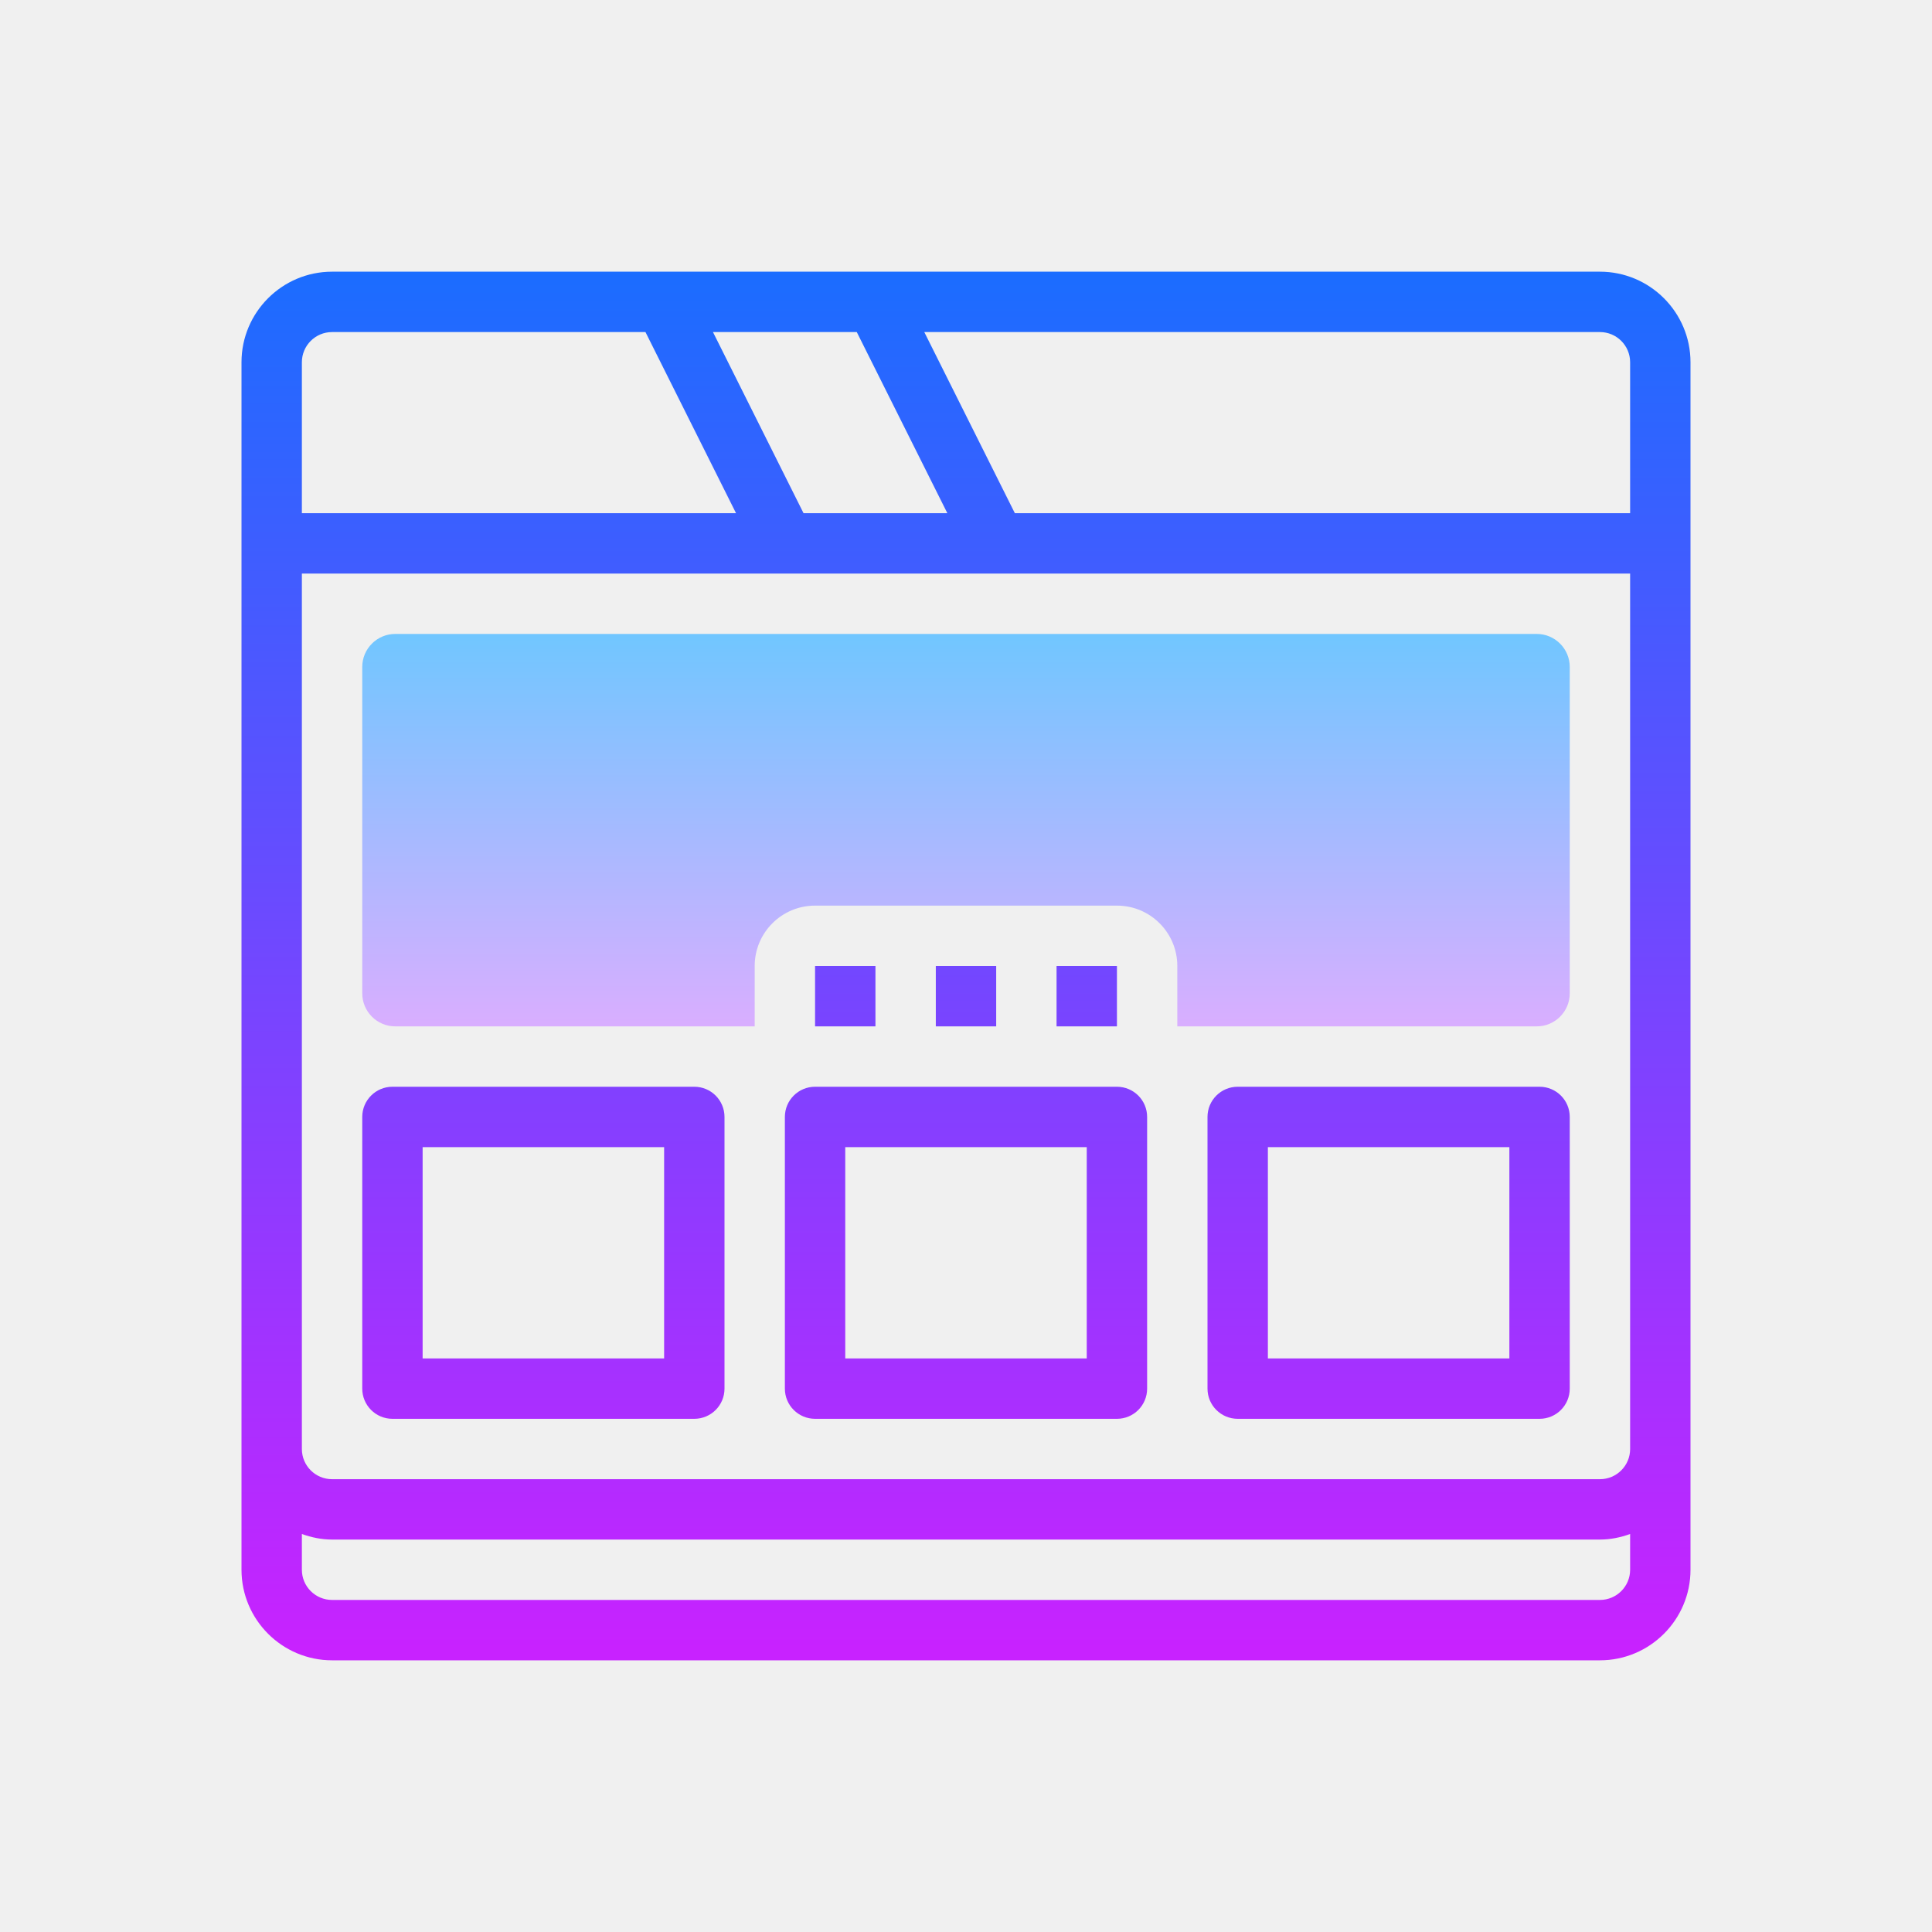
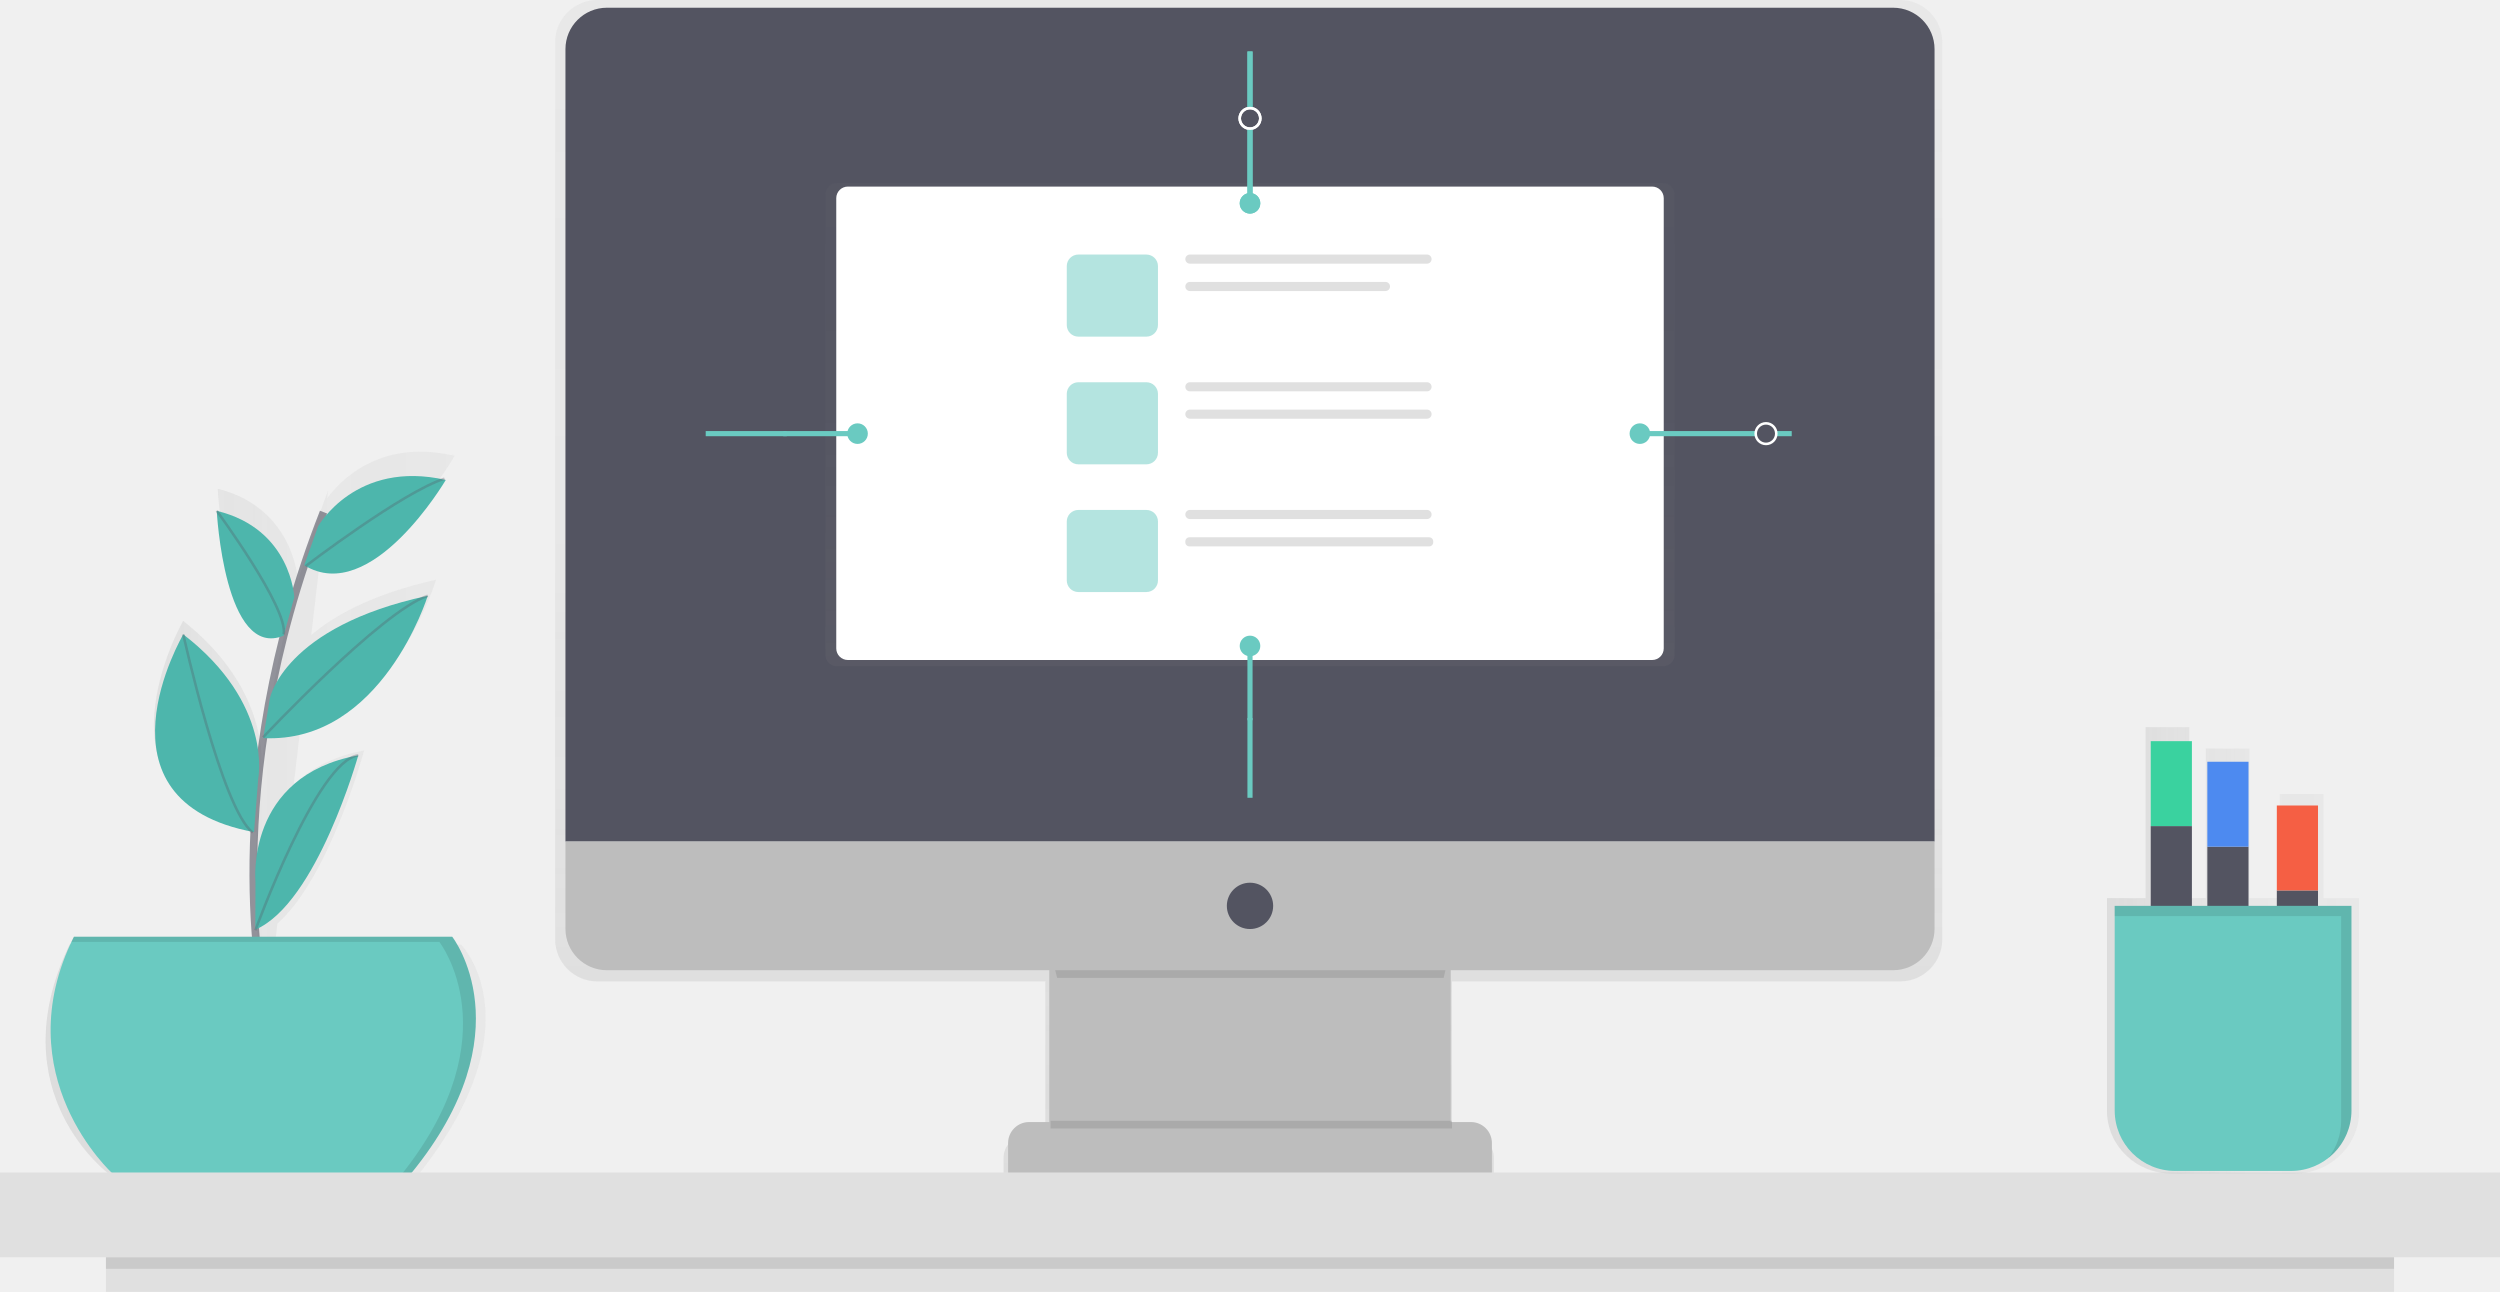
- <svg xmlns="http://www.w3.org/2000/svg" viewBox="0 0 64 64" width="64px" height="64px">
-   <linearGradient id="G0xt5Jc3VFs2RO0nO8MMaa" x1="32" x2="32" y1="20.557" y2="35.614" gradientUnits="userSpaceOnUse">
-     <stop offset="0" stop-color="#6dc7ff" />
-     <stop offset="1" stop-color="#e6abff" />
-   </linearGradient>
-   <path fill="url(#G0xt5Jc3VFs2RO0nO8MMaa)" d="M50.905,21H13.095C12.49,21,12,21.49,12,22.095v10.809C12,33.51,12.49,34,13.095,34H25v-2 c0-1.105,0.895-2,2-2h10c1.105,0,2,0.895,2,2v2h11.905C51.51,34,52,33.51,52,32.905V22.095C52,21.49,51.51,21,50.905,21z" />
-   <linearGradient id="G0xt5Jc3VFs2RO0nO8MMab" x1="32" x2="32" y1="8.787" y2="54.617" gradientUnits="userSpaceOnUse">
-     <stop offset="0" stop-color="#1a6dff" />
-     <stop offset="1" stop-color="#c822ff" />
-   </linearGradient>
-   <path fill="url(#G0xt5Jc3VFs2RO0nO8MMab)" d="M53,9H11c-1.654,0-3,1.346-3,3v40c0,1.654,1.346,3,3,3h42c1.654,0,3-1.346,3-3V12 C56,10.346,54.654,9,53,9z M28.382,11l3,6h-4.764l-3-6H28.382z M10,12c0-0.552,0.448-1,1-1h10.382l3,6H10V12z M54,52 c0,0.552-0.448,1-1,1H11c-0.552,0-1-0.448-1-1v-1.184C10.314,50.928,10.647,51,11,51h42c0.353,0,0.686-0.072,1-0.184V52z M54,48 c0,0.552-0.448,1-1,1H11c-0.552,0-1-0.448-1-1V19h44V48z M54,17H33.618l-3-6H53c0.552,0,1,0.448,1,1V17z" />
-   <linearGradient id="G0xt5Jc3VFs2RO0nO8MMac" x1="18" x2="18" y1="8.787" y2="54.617" gradientUnits="userSpaceOnUse">
-     <stop offset="0" stop-color="#1a6dff" />
-     <stop offset="1" stop-color="#c822ff" />
-   </linearGradient>
-   <path fill="url(#G0xt5Jc3VFs2RO0nO8MMac)" d="M13,47h10c0.552,0,1-0.447,1-1v-9c0-0.553-0.448-1-1-1H13c-0.552,0-1,0.447-1,1v9 C12,46.553,12.448,47,13,47z M14,38h8v7h-8V38z" />
-   <linearGradient id="G0xt5Jc3VFs2RO0nO8MMad" x1="28" x2="28" y1="8.787" y2="54.617" gradientUnits="userSpaceOnUse">
-     <stop offset="0" stop-color="#1a6dff" />
-     <stop offset="1" stop-color="#c822ff" />
-   </linearGradient>
-   <rect width="2" height="2" x="27" y="32" fill="url(#G0xt5Jc3VFs2RO0nO8MMad)" />
-   <linearGradient id="G0xt5Jc3VFs2RO0nO8MMae" x1="32" x2="32" y1="8.787" y2="54.617" gradientUnits="userSpaceOnUse">
-     <stop offset="0" stop-color="#1a6dff" />
-     <stop offset="1" stop-color="#c822ff" />
-   </linearGradient>
-   <rect width="2" height="2" x="31" y="32" fill="url(#G0xt5Jc3VFs2RO0nO8MMae)" />
-   <linearGradient id="G0xt5Jc3VFs2RO0nO8MMaf" x1="36" x2="36" y1="8.787" y2="54.617" gradientUnits="userSpaceOnUse">
-     <stop offset="0" stop-color="#1a6dff" />
-     <stop offset="1" stop-color="#c822ff" />
-   </linearGradient>
-   <rect width="2" height="2" x="35" y="32" fill="url(#G0xt5Jc3VFs2RO0nO8MMaf)" />
-   <linearGradient id="G0xt5Jc3VFs2RO0nO8MMag" x1="32" x2="32" y1="8.787" y2="54.617" gradientUnits="userSpaceOnUse">
-     <stop offset="0" stop-color="#1a6dff" />
-     <stop offset="1" stop-color="#c822ff" />
-   </linearGradient>
-   <path fill="url(#G0xt5Jc3VFs2RO0nO8MMag)" d="M27,47h10c0.552,0,1-0.447,1-1v-9c0-0.553-0.448-1-1-1H27c-0.552,0-1,0.447-1,1v9 C26,46.553,26.448,47,27,47z M28,38h8v7h-8V38z" />
-   <linearGradient id="G0xt5Jc3VFs2RO0nO8MMah" x1="46" x2="46" y1="8.787" y2="54.617" gradientUnits="userSpaceOnUse">
-     <stop offset="0" stop-color="#1a6dff" />
-     <stop offset="1" stop-color="#c822ff" />
-   </linearGradient>
-   <path fill="url(#G0xt5Jc3VFs2RO0nO8MMah)" d="M41,47h10c0.552,0,1-0.447,1-1v-9c0-0.553-0.448-1-1-1H41c-0.552,0-1,0.447-1,1v9 C40,46.553,40.448,47,41,47z M42,38h8v7h-8V38z" />
+ <svg xmlns="http://www.w3.org/2000/svg" xmlns:xlink="http://www.w3.org/1999/xlink" id="a622e68e-7a65-46e9-94a9-d455de519afc" data-name="Layer 1" width="971.44" height="502" viewBox="0 0 971.44 502">
+   <defs>
+     <linearGradient id="341b0e5e-a21f-44db-b85f-76180f33f0d3" x1="599.5" y1="668.05" x2="599.5" y2="199" gradientUnits="userSpaceOnUse">
+       <stop offset="0" stop-color="gray" stop-opacity="0.25" />
+       <stop offset="0.54" stop-color="gray" stop-opacity="0.12" />
+       <stop offset="1" stop-color="gray" stop-opacity="0.1" />
+     </linearGradient>
+     <linearGradient id="9c19d1ba-0c1d-4cca-8c15-e6f3831a5e67" x1="485.72" y1="258.88" x2="485.72" y2="71.12" xlink:href="#341b0e5e-a21f-44db-b85f-76180f33f0d3" />
+     <linearGradient id="fe76f7c7-2126-4e48-920d-21143a22d340" x1="132" y1="515" x2="303" y2="515" xlink:href="#341b0e5e-a21f-44db-b85f-76180f33f0d3" />
+     <linearGradient id="2cf89a04-5a05-413b-983a-d2bc296cbb5e" x1="933" y1="568.28" x2="1031" y2="568.28" xlink:href="#341b0e5e-a21f-44db-b85f-76180f33f0d3" />
+   </defs>
+   <g opacity="0.7">
+     <path d="M852.69,199H346.31A16.37,16.37,0,0,0,330,215.42V563.94a16.37,16.37,0,0,0,16.31,16.42H520.47v60.16h-7.94a8.3,8.3,0,0,0-8.27,8.33v12.07h16.21v7.14H678.53v-7.14h16.21V648.85a8.3,8.3,0,0,0-8.27-8.33H679V640h-.51V580.36H852.69A16.37,16.37,0,0,0,869,563.94V215.42A16.37,16.37,0,0,0,852.69,199Z" transform="translate(-114.28 -199)" fill="url(#341b0e5e-a21f-44db-b85f-76180f33f0d3)" />
+   </g>
+   <rect x="407.72" y="371" width="156" height="92" fill="#bdbdbd" />
+   <g opacity="0.1">
+     <path d="M525.07,579H675.24c1.81-7.87,3.26-13,3.26-13h-157S523.11,571.11,525.07,579Z" transform="translate(-114.28 -199)" />
+   </g>
+   <path d="M235.82,3h499.8a16.1,16.1,0,0,1,16.1,16.1V327a0,0,0,0,1,0,0h-532a0,0,0,0,1,0,0V19.1A16.1,16.1,0,0,1,235.82,3Z" fill="#535461" />
+   <path d="M849.9,576H350.1A16.1,16.1,0,0,1,334,559.9V526H866v33.9A16.1,16.1,0,0,1,849.9,576Z" transform="translate(-114.28 -199)" fill="#bdbdbd" />
+   <circle cx="485.72" cy="352" r="9" fill="#535461" />
+   <path d="M399.89,436H571.55a8.17,8.17,0,0,1,8.17,8.17V456a0,0,0,0,1,0,0h-188a0,0,0,0,1,0,0V444.17A8.17,8.17,0,0,1,399.89,436Z" fill="#bdbdbd" />
+   <g opacity="0.5">
+     <rect x="320.72" y="71.12" width="330" height="187.76" rx="4.5" ry="4.5" fill="url(#9c19d1ba-0c1d-4cca-8c15-e6f3831a5e67)" />
+   </g>
+   <rect x="324.95" y="72.5" width="321.54" height="183.96" rx="4.5" ry="4.5" fill="#fff" />
+   <g opacity="0.5">
+     <rect x="414.52" y="98.91" width="35.44" height="31.9" rx="4.5" ry="4.5" fill="#6acac1" />
+   </g>
+   <rect x="460.59" y="98.91" width="95.69" height="3.54" rx="1.77" ry="1.77" fill="#e0e0e0" />
+   <rect x="460.59" y="109.55" width="79.54" height="3.54" rx="1.77" ry="1.77" fill="#e0e0e0" />
+   <g opacity="0.5">
+     <rect x="414.52" y="148.53" width="35.44" height="31.9" rx="4.5" ry="4.5" fill="#6acac1" />
+   </g>
+   <rect x="460.59" y="148.53" width="95.69" height="3.54" rx="1.77" ry="1.77" fill="#e0e0e0" />
+   <rect x="460.59" y="159.16" width="95.69" height="3.54" rx="1.77" ry="1.77" fill="#e0e0e0" />
+   <g opacity="0.5">
+     <rect x="414.52" y="198.15" width="35.44" height="31.9" rx="4.5" ry="4.5" fill="#6acac1" />
+   </g>
+   <rect x="460.59" y="198.15" width="95.69" height="3.54" rx="1.77" ry="1.77" fill="#e0e0e0" />
+   <rect x="460.59" y="208.78" width="96.33" height="3.54" rx="1.59" ry="1.59" fill="#e0e0e0" />
+   <line x1="485.72" y1="42" x2="485.72" y2="20" stroke="#6acac1" stroke-miterlimit="10" stroke-width="2" />
+   <line x1="485.72" y1="79" x2="485.72" y2="50.13" stroke="#6acac1" stroke-miterlimit="10" stroke-width="2" />
+   <circle cx="485.72" cy="79" r="4" fill="#6acac1" />
+   <circle cx="485.72" cy="46" r="4" fill="none" stroke="#fff" stroke-miterlimit="10" />
+   <line x1="485.72" y1="42" x2="485.72" y2="20" stroke="#6acac1" stroke-miterlimit="10" stroke-width="2" />
+   <line x1="485.72" y1="79" x2="485.72" y2="50.13" stroke="#6acac1" stroke-miterlimit="10" stroke-width="2" />
+   <circle cx="485.72" cy="79" r="4" fill="#6acac1" />
+   <circle cx="485.72" cy="46" r="4" fill="none" stroke="#fff" stroke-miterlimit="10" />
+   <line x1="485.72" y1="279" x2="485.72" y2="310" stroke="#6acac1" stroke-miterlimit="10" stroke-width="2" />
+   <line x1="485.72" y1="251" x2="485.72" y2="279.87" stroke="#6acac1" stroke-miterlimit="10" stroke-width="2" />
+   <circle cx="485.72" cy="251" r="4" fill="#6acac1" />
+   <line x1="305.72" y1="168.5" x2="274.22" y2="168.5" stroke="#6acac1" stroke-miterlimit="10" stroke-width="2" />
+   <line x1="333.22" y1="168.5" x2="304.35" y2="168.5" stroke="#6acac1" stroke-miterlimit="10" stroke-width="2" />
+   <circle cx="333.22" cy="168.5" r="4" fill="#6acac1" />
+   <g opacity="0.1">
+     <rect x="408.22" y="435.5" width="156" height="3" />
+   </g>
+   <g opacity="0.7">
+     <path d="M293.48,566.06H221.08l1-8.14c20.46-18.37,33.69-67.31,33.69-67.31a6.78,6.78,0,0,0-.87.18c-12,2.42-20.54,7.35-26.51,13.28l2.54-21.66c37.8-8.14,52.79-58.14,52.79-58.14-24.12,5.35-39.16,13.63-48.5,21.49l3.72-31.82c25.56,8.77,52-37.82,52-37.82l-1-.21.5-.32-.76.27c-28.25-6.09-43.35,10.06-48.25,16.77l.37-3.12q-1.12,3-2.18,5.88h0l0,.08q-3,8.13-5.49,16.06l0,0h0q-2.17,6.77-4.06,13.4l0-.06s-1.17-28.46-31.18-35.95c0,0,3.15,62.07,26.93,51.91h0c-2.2,9-4,17.66-5.56,26.07h0q-1.49,8.21-2.6,16l-.14.16.14-.12-.06.41v0h0q-1,7.07-1.7,13.78c.46-8.62-1.11-33.52-30.45-56.92,0,0-39,68.54,27.5,82,.15.13.3.26.44.38l-.1-.31.6.13.27-3.52a369.39,369.39,0,0,0,.23,44.1h0c.07,1,.14,2,.21,2.95H141.37c-27.94,57.79,15.52,89.46,15.52,89.46h120C323.49,596.66,293.48,566.06,293.48,566.06Zm-78-65.68h0v0Z" transform="translate(-114.28 -199)" fill="url(#fe76f7c7-2126-4e48-920d-21143a22d340)" />
+   </g>
+   <path d="M217,588s-19-83,23-190" transform="translate(-114.28 -199)" fill="none" stroke="#535461" stroke-miterlimit="10" stroke-width="3" opacity="0.6" />
+   <path d="M143,563H290s29,37-16,92H158S116,617,143,563Z" transform="translate(-114.28 -199)" fill="#6acac1" />
+   <path d="M237.89,403.5s14.61-26,49.61-18c0,0-28.93,49.26-55,33.13Z" transform="translate(-114.28 -199)" fill="#4db6ac" />
+   <path d="M228.63,431.09S227.5,404.5,198.5,397.5c0,0,3,58,26,48.5Z" transform="translate(-114.28 -199)" fill="#4db6ac" />
+   <path d="M219.15,470.36s5.35-27.86,61.35-39.86c0,0-17.86,57.62-63.93,55.31Z" transform="translate(-114.28 -199)" fill="#4db6ac" />
+   <path d="M214.61,501.63s5.89-29.13-29.11-56.13c0,0-38,64.67,27.48,76.83Z" transform="translate(-114.28 -199)" fill="#4db6ac" />
+   <path d="M213.56,541.67S209.5,500.5,253.5,492.5c0,0-16.07,57.49-40,67.74Z" transform="translate(-114.28 -199)" fill="#4db6ac" />
+   <path d="M233,419s38-29,54-34" transform="translate(-114.28 -199)" fill="none" stroke="#535461" stroke-miterlimit="10" opacity="0.3" />
+   <path d="M216.5,485.5s46-49,64-55" transform="translate(-114.28 -199)" fill="none" stroke="#535461" stroke-miterlimit="10" opacity="0.3" />
+   <path d="M198.5,397.5s28,38,26,48" transform="translate(-114.28 -199)" fill="none" stroke="#535461" stroke-miterlimit="10" opacity="0.3" />
+   <path d="M185.5,445.5s15,68,27,77" transform="translate(-114.28 -199)" fill="none" stroke="#535461" stroke-miterlimit="10" opacity="0.3" />
+   <path d="M213.5,560.5s24-66,40-68" transform="translate(-114.28 -199)" fill="none" stroke="#535461" stroke-miterlimit="10" opacity="0.3" />
+   <g opacity="0.1">
+     <path d="M290,563H143c-.33.67-.65,1.34-1,2H285s28.29,36.11-14.4,90H274C319,600,290,563,290,563Z" transform="translate(-114.28 -199)" />
+   </g>
+   <rect y="455.6" width="971.44" height="32.93" fill="#e0e0e0" />
+   <rect x="41.16" y="488.53" width="889.11" height="13.47" fill="#e0e0e0" />
+   <rect x="41.16" y="488.53" width="889.11" height="4.49" opacity="0.1" />
+   <line x1="690.22" y1="168.5" x2="696.22" y2="168.5" stroke="#6acac1" stroke-miterlimit="10" stroke-width="2" />
+   <line x1="637.22" y1="168.5" x2="682.1" y2="168.5" stroke="#6acac1" stroke-miterlimit="10" stroke-width="2" />
+   <circle cx="637.22" cy="168.5" r="4" fill="#6acac1" />
+   <circle cx="686.22" cy="168.5" r="4" fill="none" stroke="#fff" stroke-miterlimit="10" />
+   <g opacity="0.7">
+     <path d="M1027,643.88l.1-.15q.31-.48.61-1l.11-.19q.29-.49.55-1l.09-.17c.2-.39.39-.78.56-1.19h0a23.79,23.79,0,0,0,.94-2.51l.1-.33c.09-.31.18-.62.26-.93l.1-.44q.1-.42.18-.85c0-.16.06-.32.09-.48s.09-.56.13-.85,0-.33.06-.49.06-.61.08-.92c0-.14,0-.29,0-.43,0-.45,0-.91,0-1.36V548h-13.85V507.52h-17V548H988.39V489.86h-17V548H965V481.55h-17V548H933V630.6c0,13.48,11.21,24.4,25,24.4H1006a25.19,25.19,0,0,0,20.24-10.06l0,0Q1026.61,644.41,1027,643.88Z" transform="translate(-114.28 -199)" fill="url(#2cf89a04-5a05-413b-983a-d2bc296cbb5e)" />
+   </g>
+   <rect x="835.72" y="321" width="16" height="100" fill="#535461" />
+   <rect x="835.72" y="288" width="16" height="33" fill="#3ad29f" />
+   <rect x="857.72" y="329" width="16" height="100" fill="#535461" />
+   <rect x="857.72" y="296" width="16" height="33" fill="#4d8af0" />
+   <rect x="884.72" y="346" width="16" height="100" fill="#535461" />
+   <rect x="884.72" y="313" width="16" height="33" fill="#f55f44" />
+   <path d="M821.72,352h92a0,0,0,0,1,0,0v79.5a23.5,23.5,0,0,1-23.5,23.5h-45a23.5,23.5,0,0,1-23.5-23.5V352A0,0,0,0,1,821.72,352Z" fill="#6acac1" />
+   <g opacity="0.1">
+     <path d="M936,551v4h88v79.5a23.39,23.39,0,0,1-5,14.49,23.45,23.45,0,0,0,9-18.49V551Z" transform="translate(-114.28 -199)" />
+   </g>
</svg>
